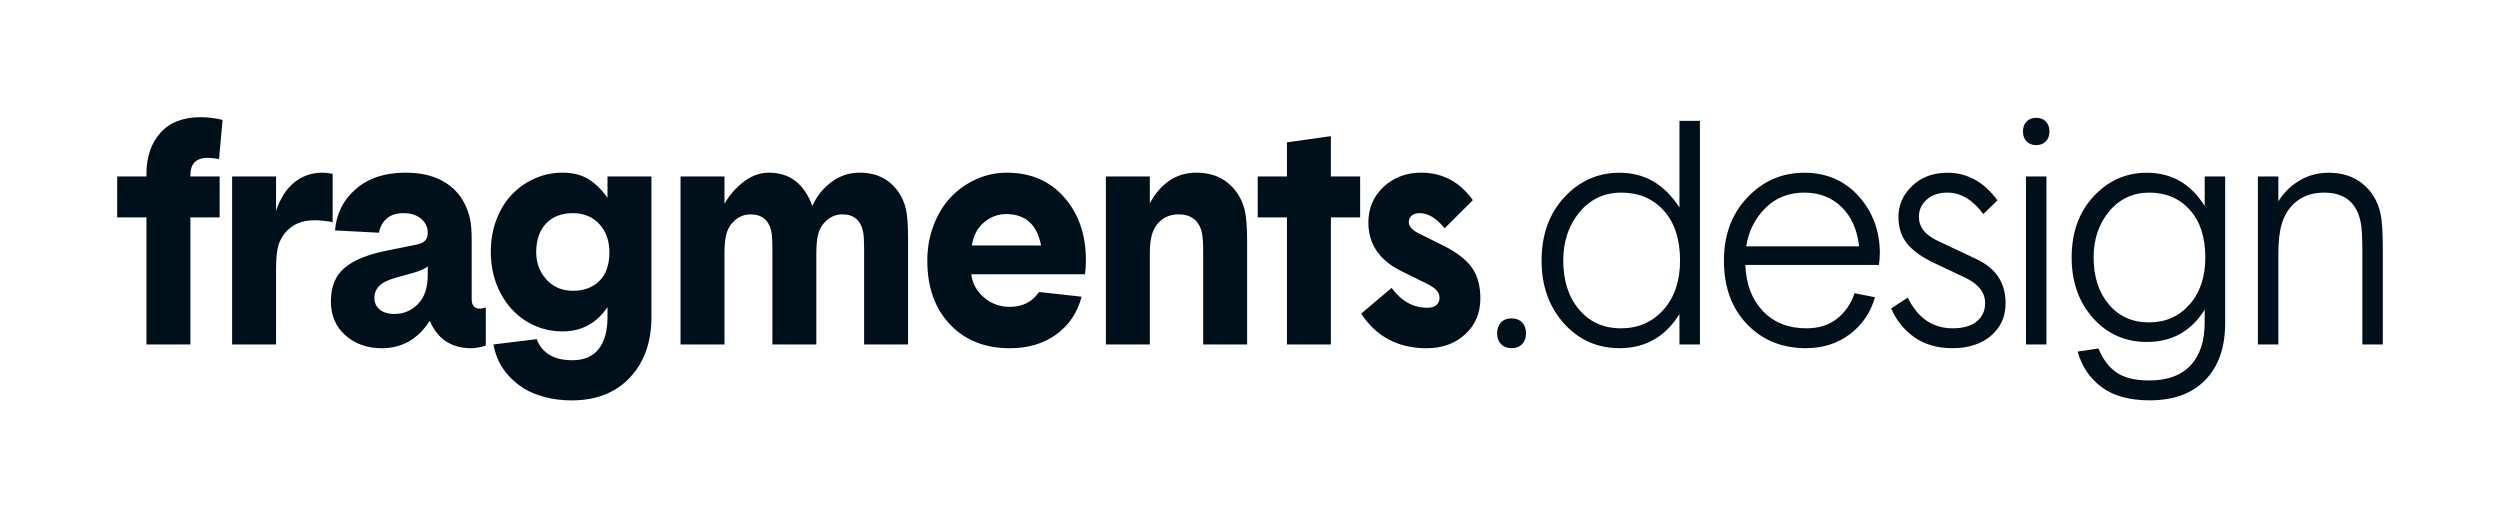
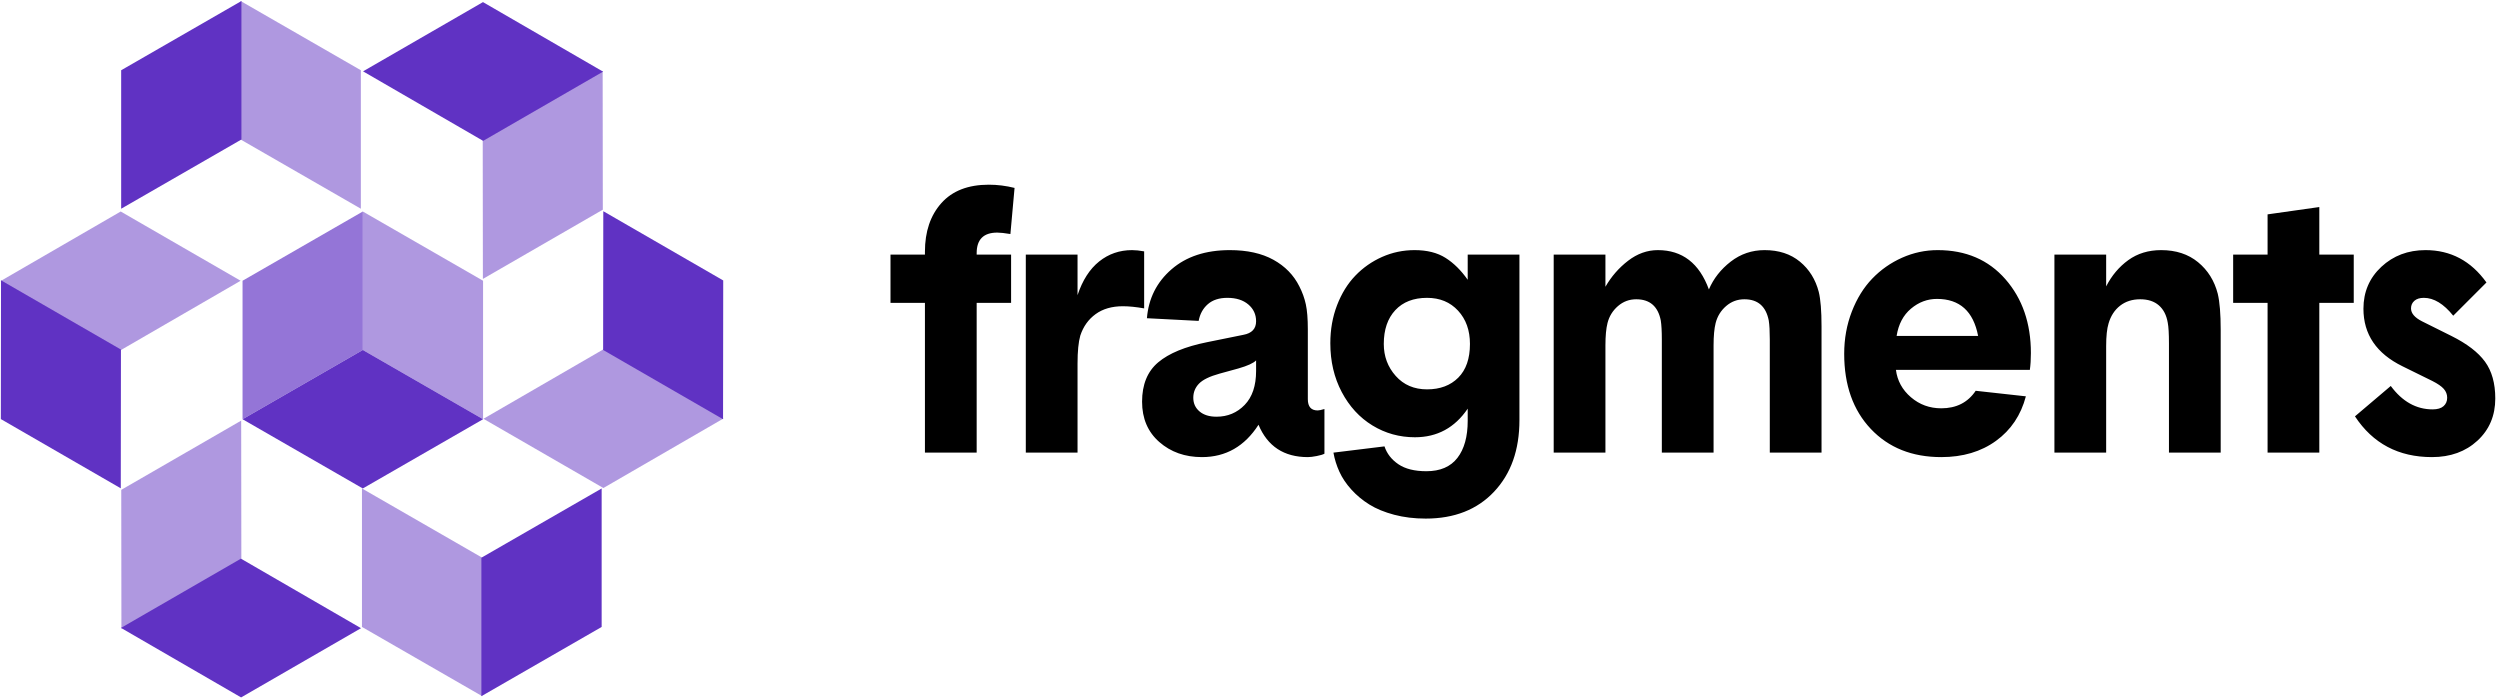
- <svg xmlns="http://www.w3.org/2000/svg" width="512px" height="106px" viewBox="0 0 512 106" version="1.1">
+ <svg xmlns="http://www.w3.org/2000/svg" width="379px" height="106px" viewBox="0 0 379 106" version="1.1">
  <defs />
  <g id="Page-1" stroke="none" stroke-width="1" fill="none" fill-rule="evenodd">
-     <g id="logo-fragments" fill="#00101A">
-       <path d="M24,44.524 L24,36.14 L29.99,36.14 L29.99,35.643 C29.99,32.145 30.943,29.33 32.849,27.198 C34.756,25.066 37.505,24 41.097,24 C42.602,24 44.097,24.186 45.582,24.559 L44.859,32.57 C43.856,32.404 43.094,32.321 42.572,32.321 C40.184,32.321 38.99,33.511 38.99,35.892 L38.99,36.14 L44.98,36.14 L44.98,44.524 L38.99,44.524 L38.99,70.543 L29.99,70.543 L29.99,44.524 L24,44.524 Z M47.538,70.543 L47.538,36.14 L56.538,36.14 L56.538,43.188 C57.401,40.601 58.655,38.65 60.301,37.336 C61.946,36.021 63.853,35.364 66.02,35.364 C66.622,35.364 67.324,35.436 68.127,35.581 L68.127,45.486 C66.722,45.238 65.488,45.113 64.424,45.113 C62.518,45.113 60.938,45.569 59.684,46.48 C58.43,47.39 57.542,48.632 57.02,50.206 C56.699,51.323 56.538,52.948 56.538,55.08 L56.538,70.543 L47.538,70.543 Z M67.766,61.694 C67.766,58.713 68.699,56.436 70.565,54.863 C72.431,53.29 75.271,52.12 79.083,51.354 L85.374,50.081 C86.859,49.812 87.602,49.026 87.602,47.722 C87.602,46.542 87.15,45.569 86.247,44.803 C85.344,44.037 84.13,43.654 82.605,43.654 C81.18,43.654 80.046,44.022 79.204,44.756 C78.361,45.491 77.829,46.459 77.608,47.66 L68.608,47.194 C68.889,43.758 70.314,40.927 72.883,38.702 C75.451,36.477 78.832,35.364 83.026,35.364 C86.056,35.364 88.585,35.923 90.612,37.041 C92.638,38.158 94.143,39.701 95.127,41.667 C95.648,42.681 96.025,43.721 96.255,44.787 C96.486,45.854 96.602,47.297 96.602,49.119 L96.602,61.259 C96.602,62.563 97.173,63.215 98.317,63.215 C98.538,63.215 98.929,63.132 99.491,62.967 L99.491,70.729 C99.23,70.874 98.784,71.009 98.152,71.133 C97.52,71.257 97.003,71.319 96.602,71.319 C92.448,71.319 89.588,69.446 88.023,65.699 C85.615,69.446 82.334,71.319 78.18,71.319 C75.23,71.319 72.757,70.445 70.761,68.695 C68.764,66.946 67.766,64.612 67.766,61.694 Z M76.675,61.011 C76.675,61.984 77.036,62.775 77.759,63.386 C78.481,63.997 79.464,64.302 80.709,64.302 C82.655,64.302 84.291,63.619 85.615,62.253 C86.939,60.887 87.602,58.92 87.602,56.353 L87.602,54.521 C87.14,54.998 86.117,55.463 84.531,55.919 L81.25,56.819 C79.525,57.295 78.331,57.875 77.669,58.558 C77.006,59.241 76.675,60.059 76.675,61.011 Z M100.515,51.541 C100.515,49.16 100.906,46.956 101.688,44.927 C102.471,42.899 103.53,41.191 104.864,39.804 C106.198,38.417 107.754,37.33 109.53,36.544 C111.305,35.757 113.187,35.364 115.173,35.364 C117.341,35.364 119.136,35.814 120.561,36.715 C121.986,37.615 123.27,38.883 124.414,40.518 L124.414,36.14 L133.414,36.14 L133.414,64.892 C133.414,70.067 131.944,74.212 129.004,77.327 C126.065,80.442 122.096,82 117.1,82 C115.133,82 113.307,81.777 111.621,81.332 C109.936,80.887 108.501,80.297 107.317,79.563 C106.133,78.828 105.09,77.964 104.187,76.97 C103.284,75.976 102.586,74.941 102.095,73.865 C101.603,72.789 101.257,71.681 101.056,70.543 L109.936,69.456 C110.357,70.719 111.165,71.754 112.359,72.561 C113.553,73.368 115.173,73.772 117.22,73.772 C119.628,73.772 121.429,73.001 122.623,71.459 C123.817,69.917 124.414,67.769 124.414,65.016 L124.414,62.905 C122.167,66.217 119.106,67.873 115.233,67.873 C112.545,67.873 110.081,67.19 107.844,65.823 C105.606,64.457 103.826,62.522 102.501,60.017 C101.177,57.512 100.515,54.687 100.515,51.541 Z M109.815,51.665 C109.815,53.818 110.508,55.67 111.892,57.223 C113.277,58.775 115.093,59.551 117.341,59.551 C119.608,59.551 121.419,58.873 122.774,57.518 C124.128,56.162 124.805,54.211 124.805,51.665 C124.805,49.305 124.118,47.38 122.743,45.89 C121.369,44.399 119.568,43.654 117.341,43.654 C114.993,43.654 113.152,44.368 111.817,45.797 C110.483,47.225 109.815,49.181 109.815,51.665 Z M139.374,70.543 L139.374,36.14 L148.374,36.14 L148.374,41.729 C149.397,39.949 150.712,38.443 152.317,37.211 C153.922,35.98 155.648,35.364 157.494,35.364 C161.748,35.364 164.708,37.641 166.374,42.195 C167.176,40.311 168.44,38.702 170.166,37.367 C171.892,36.032 173.859,35.364 176.066,35.364 C178.534,35.364 180.581,36.032 182.206,37.367 C183.832,38.702 184.925,40.456 185.487,42.63 C185.808,43.934 185.969,45.921 185.969,48.591 L185.969,70.543 L176.969,70.543 L176.969,50.889 C176.969,49.46 176.909,48.363 176.788,47.597 C176.307,45.134 174.892,43.903 172.544,43.903 C171.34,43.903 170.282,44.296 169.369,45.082 C168.456,45.869 167.849,46.852 167.548,48.032 C167.307,48.984 167.186,50.278 167.186,51.913 L167.186,70.543 L158.186,70.543 L158.186,50.889 C158.186,49.46 158.126,48.363 158.006,47.597 C157.524,45.134 156.099,43.903 153.732,43.903 C152.528,43.903 151.469,44.296 150.556,45.082 C149.643,45.869 149.036,46.852 148.735,48.032 C148.494,48.984 148.374,50.278 148.374,51.913 L148.374,70.543 L139.374,70.543 Z M189.912,53.373 C189.912,50.764 190.353,48.322 191.236,46.045 C192.119,43.768 193.303,41.859 194.788,40.316 C196.273,38.774 198.004,37.563 199.98,36.684 C201.957,35.804 204.019,35.364 206.166,35.364 C211.082,35.364 215.015,37.051 217.965,40.425 C220.915,43.799 222.39,48.073 222.39,53.248 C222.39,54.345 222.33,55.318 222.209,56.167 L198.912,56.167 C199.153,58.051 200.021,59.634 201.516,60.918 C203.01,62.201 204.771,62.843 206.798,62.843 C209.427,62.843 211.423,61.828 212.788,59.8 L221.517,60.762 C220.654,64.033 218.923,66.61 216.325,68.494 C213.726,70.377 210.551,71.319 206.798,71.319 C201.721,71.319 197.638,69.689 194.547,66.429 C191.457,63.169 189.912,58.817 189.912,53.373 Z M199.032,50.268 L213.209,50.268 C212.387,45.983 209.999,43.84 206.046,43.84 C204.38,43.84 202.875,44.405 201.531,45.533 C200.186,46.661 199.353,48.239 199.032,50.268 Z M226.484,70.543 L226.484,36.14 L235.484,36.14 L235.484,41.667 C236.447,39.783 237.731,38.262 239.336,37.103 C240.942,35.944 242.848,35.364 245.055,35.364 C247.624,35.364 249.761,36.063 251.467,37.46 C253.172,38.857 254.316,40.684 254.898,42.94 C255.239,44.368 255.41,46.449 255.41,49.181 L255.41,70.543 L246.41,70.543 L246.41,51.603 C246.41,49.885 246.34,48.674 246.199,47.97 C245.978,46.666 245.462,45.662 244.649,44.958 C243.836,44.254 242.758,43.903 241.413,43.903 C240.029,43.903 238.86,44.275 237.907,45.02 C236.953,45.766 236.286,46.79 235.905,48.094 C235.624,49.005 235.484,50.319 235.484,52.037 L235.484,70.543 L226.484,70.543 Z M257.577,44.524 L257.577,36.14 L263.567,36.14 L263.567,29.154 L272.567,27.881 L272.567,36.14 L278.557,36.14 L278.557,44.524 L272.567,44.524 L272.567,70.543 L263.567,70.543 L263.567,44.524 L257.577,44.524 Z M278.767,64.24 L284.998,58.961 C287.005,61.673 289.433,63.029 292.282,63.029 C293.125,63.029 293.757,62.843 294.179,62.47 C294.6,62.097 294.811,61.611 294.811,61.011 C294.811,60.431 294.615,59.919 294.224,59.474 C293.833,59.029 293.165,58.568 292.222,58.092 L287.045,55.546 C282.51,53.331 280.242,49.999 280.242,45.548 C280.242,42.63 281.281,40.203 283.358,38.267 C285.435,36.332 287.998,35.364 291.048,35.364 C295.423,35.364 298.955,37.237 301.644,40.984 L295.864,46.759 C294.199,44.689 292.493,43.654 290.747,43.654 C290.045,43.654 289.498,43.825 289.107,44.166 C288.716,44.508 288.52,44.948 288.52,45.486 C288.52,46.335 289.152,47.08 290.416,47.722 L295.533,50.268 C298.242,51.613 300.194,53.103 301.388,54.739 C302.582,56.374 303.179,58.506 303.179,61.135 C303.179,64.116 302.145,66.558 300.078,68.463 C298.012,70.367 295.373,71.319 292.162,71.319 C286.343,71.319 281.878,68.959 278.767,64.24 Z M306.609,68.254 C306.609,69.186 306.877,69.928 307.411,70.479 C307.945,71.03 308.664,71.306 309.568,71.306 C310.472,71.306 311.192,71.03 311.726,70.479 C312.26,69.928 312.527,69.186 312.527,68.254 C312.527,67.321 312.26,66.579 311.726,66.028 C311.192,65.477 310.472,65.201 309.568,65.201 C308.664,65.201 307.945,65.477 307.411,66.028 C306.877,66.579 306.609,67.321 306.609,68.254 Z M343.951,70.543 L343.951,64.311 C341.074,68.974 336.985,71.306 331.684,71.306 C327.122,71.306 323.32,69.61 320.279,66.219 C317.238,62.827 315.717,58.546 315.717,53.374 C315.717,48.075 317.269,43.751 320.372,40.402 C323.474,37.053 327.245,35.378 331.684,35.378 C336.821,35.378 340.91,37.752 343.951,42.5 L343.951,24.759 L348.143,24.759 L348.143,70.543 L343.951,70.543 Z M320.156,53.374 C320.156,57.486 321.235,60.824 323.392,63.389 C325.55,65.954 328.416,67.236 331.992,67.236 C335.526,67.236 338.423,65.964 340.684,63.421 C342.944,60.877 344.074,57.528 344.074,53.374 C344.074,49.007 342.965,45.595 340.745,43.136 C338.526,40.677 335.629,39.448 332.053,39.448 C328.56,39.448 325.704,40.783 323.485,43.454 C321.266,46.125 320.156,49.431 320.156,53.374 Z M357.621,50.449 L380.738,50.449 C380.368,47.057 379.176,44.376 377.162,42.405 C375.148,40.433 372.6,39.448 369.518,39.448 C366.313,39.448 363.652,40.508 361.535,42.627 C359.419,44.747 358.114,47.354 357.621,50.449 Z M384.806,54.264 L357.436,54.264 C357.6,58.207 358.802,61.354 361.042,63.707 C363.282,66.06 366.251,67.236 369.95,67.236 C372.498,67.236 374.604,66.569 376.268,65.233 C377.933,63.898 379.114,62.17 379.813,60.051 L384.005,60.877 C383.101,64.014 381.385,66.537 378.857,68.444 C376.33,70.352 373.32,71.306 369.826,71.306 C364.936,71.306 360.919,69.663 357.775,66.378 C354.631,63.092 353.059,58.758 353.059,53.374 C353.059,48.117 354.662,43.804 357.867,40.433 C361.073,37.063 364.956,35.378 369.518,35.378 C374.08,35.378 377.799,36.989 380.676,40.211 C383.553,43.433 384.991,47.312 384.991,51.848 C384.991,52.568 384.929,53.374 384.806,54.264 Z M399.894,67.236 C395.825,67.236 392.764,65.138 390.709,60.941 L387.318,63.167 C388.346,65.583 389.918,67.544 392.034,69.048 C394.151,70.553 396.77,71.306 399.894,71.306 C403.14,71.306 405.76,70.458 407.754,68.762 C409.747,67.067 410.743,64.841 410.743,62.086 C410.743,57.931 408.75,54.921 404.764,53.056 L396.812,49.304 C394.264,48.117 392.99,46.485 392.99,44.408 C392.99,43.009 393.524,41.832 394.592,40.879 C395.661,39.925 397.079,39.448 398.846,39.448 C401.558,39.448 404.003,40.91 406.182,43.836 L409.079,41.038 C406.325,37.265 402.914,35.378 398.846,35.378 C395.887,35.378 393.472,36.279 391.603,38.081 C389.733,39.882 388.798,41.991 388.798,44.408 C388.798,46.527 389.352,48.308 390.462,49.749 C391.572,51.191 393.339,52.505 395.764,53.692 L402.606,56.935 C405.236,58.207 406.551,59.923 406.551,62.086 C406.551,63.654 405.976,64.905 404.825,65.837 C403.675,66.77 402.031,67.236 399.894,67.236 Z M419.112,36.141 L414.92,36.141 L414.92,70.543 L419.112,70.543 L419.112,36.141 Z M414.303,26.921 C414.303,27.769 414.55,28.447 415.043,28.956 C415.536,29.464 416.194,29.719 417.016,29.719 C417.838,29.719 418.495,29.464 418.988,28.956 C419.482,28.447 419.728,27.769 419.728,26.921 C419.728,26.073 419.482,25.395 418.988,24.886 C418.495,24.377 417.838,24.123 417.016,24.123 C416.194,24.123 415.536,24.377 415.043,24.886 C414.55,25.395 414.303,26.073 414.303,26.921 Z M425.507,72.005 L429.761,71.369 C430.665,73.574 431.908,75.217 433.49,76.298 C435.073,77.379 437.302,77.919 440.179,77.919 C443.878,77.919 446.693,76.891 448.624,74.835 C450.556,72.779 451.522,69.822 451.522,65.964 L451.522,63.421 C448.768,67.83 444.823,70.034 439.686,70.034 C435.247,70.034 431.569,68.402 428.651,65.138 C425.733,61.874 424.274,57.74 424.274,52.738 C424.274,47.608 425.774,43.433 428.775,40.211 C431.775,36.989 435.412,35.378 439.686,35.378 C444.741,35.378 448.686,37.646 451.522,42.182 L451.522,36.141 L455.713,36.141 L455.713,66.219 C455.713,71.136 454.367,74.994 451.676,77.792 C448.984,80.59 445.172,81.989 440.24,81.989 C436.09,81.989 432.802,81.077 430.377,79.255 C427.953,77.432 426.329,75.015 425.507,72.005 Z M428.775,52.738 C428.775,56.68 429.812,59.881 431.888,62.34 C433.963,64.799 436.706,66.028 440.117,66.028 C443.487,66.028 446.251,64.809 448.408,62.372 C450.566,59.934 451.645,56.723 451.645,52.738 C451.645,48.583 450.587,45.33 448.47,42.977 C446.354,40.624 443.59,39.448 440.179,39.448 C436.85,39.448 434.117,40.72 431.98,43.263 C429.843,45.807 428.775,48.965 428.775,52.738 Z M488,50.83 C488,47.524 487.836,45.128 487.507,43.645 C486.931,41.144 485.719,39.141 483.87,37.636 C482.02,36.131 479.698,35.378 476.904,35.378 C474.685,35.378 472.681,35.919 470.893,37 C469.106,38.081 467.678,39.49 466.609,41.228 L466.609,36.141 L462.417,36.141 L462.417,70.543 L466.609,70.543 L466.609,52.038 C466.609,49.453 466.835,47.418 467.287,45.934 C467.863,43.941 468.9,42.362 470.4,41.197 C471.9,40.031 473.76,39.448 475.979,39.448 C480.212,39.448 482.719,41.525 483.5,45.68 C483.705,46.697 483.808,48.605 483.808,51.403 L483.808,70.543 L488,70.543 L488,50.83 Z" id="fragments.design" />
+     <g id="logo-inline-2" transform="translate(-9, -5)" fill-rule="nonzero">
+       <g id="Group-18" fill="#6032C3">
+         <g id="Group-17">
+           <g id="Group-16" transform="translate(27.36842, 5.152795)">
+             <polygon id="Polygon-4-Copy" points="18.232 0 18.232 20.994 1.16389847e-14 31.491 0 10.497" />
+             <polygon id="Polygon-4-Copy" fill-opacity="0.5" points="18.105 0 18.105 20.994 36.337 31.491 36.337 10.497" />
+           </g>
+           <g id="Group-16" transform="translate(86.70355, 24.09142) rotate(60) translate(-86.70355, -24.09142) translate(68.20355, 8.091421)">
+             <polygon id="Polygon-4-Copy" points="18.232 0 18.232 20.994 1.16389847e-14 31.491 0 10.497" />
+             <polygon id="Polygon-4-Copy" fill-opacity="0.5" points="18.105 0 18.105 20.994 36.337 31.491 36.337 10.497" />
+           </g>
+           <g id="Group-16" transform="translate(104.6246, 60.78583) rotate(120) translate(-104.6246, -60.78583) translate(86.1246, 44.78583)">
+             <polygon id="Polygon-4-Copy" points="18.232 0 18.232 20.994 1.16389847e-14 31.491 0 10.497" />
+             <polygon id="Polygon-4-Copy" fill-opacity="0.5" points="18.105 0 18.105 20.994 36.337 31.491 36.337 10.497" />
+           </g>
+           <g id="Group-16" transform="translate(81.71053, 94.54161) rotate(180) translate(-81.71053, -94.54161) translate(63.21053, 78.54161)">
+             <polygon id="Polygon-4-Copy" points="18.232 0 18.232 20.994 1.16389847e-14 31.491 0 10.497" />
+             <polygon id="Polygon-4-Copy" fill-opacity="0.5" points="18.105 0 18.105 20.994 36.337 31.491 36.337 10.497" />
+           </g>
+           <g id="Group-16" transform="translate(41.06568, 91.95745) rotate(-120) translate(-41.06568, -91.95745) translate(22.56568, 75.95745)">
+             <polygon id="Polygon-4-Copy" points="18.232 0 18.232 20.994 1.16389847e-14 31.491 0 10.497" />
+             <polygon id="Polygon-4-Copy" fill-opacity="0.5" points="18.105 0 18.105 20.994 36.337 31.491 36.337 10.497" />
+           </g>
+           <g id="Group-16" transform="translate(23.14463, 55.26304) rotate(-60) translate(-23.14463, -55.26304) translate(4.644626, 39.26304)">
+             <polygon id="Polygon-4-Copy" points="18.232 0 18.232 20.994 1.16389847e-14 31.491 0 10.497" />
+             <polygon id="Polygon-4-Copy" fill-opacity="0.5" points="18.105 0 18.105 20.994 36.337 31.491 36.337 10.497" />
+           </g>
+           <g id="Group" transform="translate(45.63478, 36.88571)">
+             <polygon id="Polygon-5" fill-opacity="0.67" points="18.367 0.178 18.367 21.171 0.135 31.668 0.135 10.675" />
+             <polygon id="Polygon-5" fill-opacity="0.5" points="18.365 0.178 36.597 10.675 36.597 31.668 18.365 21.171" />
+             <polygon id="Polygon-5" points="18.366 21.171 36.598 31.668 18.366 42.165 0.134 31.668" />
+           </g>
+         </g>
+       </g>
+       <g id="Group" transform="translate(144, 33)" fill="#000000">
+         <path d="M0,17.911 L0,10.595 L5.22,10.595 L5.22,10.162 C5.22,7.109 6.05,4.652 7.712,2.791 C9.373,0.93 11.769,0 14.899,0 C16.21,0 17.513,0.163 18.807,0.488 L18.177,7.479 C17.303,7.334 16.639,7.262 16.184,7.262 C14.103,7.262 13.063,8.301 13.063,10.378 L13.063,10.595 L18.282,10.595 L18.282,17.911 L13.063,17.911 L13.063,40.619 L5.22,40.619 L5.22,17.911 L0,17.911 Z M20.512,40.619 L20.512,10.595 L28.355,10.595 L28.355,16.746 C29.107,14.488 30.2,12.786 31.634,11.638 C33.067,10.491 34.729,9.918 36.617,9.918 C37.142,9.918 37.754,9.981 38.453,10.107 L38.453,18.751 C37.229,18.535 36.154,18.426 35.227,18.426 C33.566,18.426 32.189,18.824 31.096,19.619 C30.003,20.413 29.229,21.497 28.774,22.87 C28.495,23.846 28.355,25.264 28.355,27.125 L28.355,40.619 L20.512,40.619 Z M38.139,32.896 C38.139,30.295 38.952,28.308 40.578,26.935 C42.204,25.562 44.679,24.541 48.001,23.873 L53.483,22.762 C54.777,22.527 55.424,21.841 55.424,20.703 C55.424,19.673 55.031,18.824 54.244,18.155 C53.457,17.487 52.399,17.153 51.07,17.153 C49.828,17.153 48.84,17.473 48.106,18.115 C47.372,18.756 46.908,19.601 46.716,20.648 L38.873,20.242 C39.118,17.243 40.359,14.773 42.598,12.831 C44.836,10.889 47.783,9.918 51.437,9.918 C54.078,9.918 56.281,10.405 58.047,11.381 C59.813,12.356 61.125,13.702 61.982,15.418 C62.436,16.304 62.764,17.211 62.965,18.142 C63.166,19.072 63.267,20.332 63.267,21.922 L63.267,32.517 C63.267,33.655 63.765,34.224 64.762,34.224 C64.955,34.224 65.295,34.152 65.785,34.007 L65.785,40.782 C65.558,40.908 65.169,41.026 64.618,41.134 C64.067,41.242 63.617,41.297 63.267,41.297 C59.647,41.297 57.155,39.662 55.791,36.392 C53.693,39.662 50.834,41.297 47.214,41.297 C44.644,41.297 42.488,40.533 40.748,39.007 C39.009,37.48 38.139,35.444 38.139,32.896 Z M45.903,32.3 C45.903,33.149 46.217,33.84 46.847,34.373 C47.477,34.906 48.333,35.173 49.418,35.173 C51.114,35.173 52.539,34.576 53.693,33.384 C54.847,32.192 55.424,30.476 55.424,28.236 L55.424,26.637 C55.022,27.052 54.13,27.459 52.749,27.856 L49.89,28.642 C48.386,29.058 47.345,29.563 46.768,30.16 C46.191,30.756 45.903,31.469 45.903,32.3 Z M66.677,24.036 C66.677,21.958 67.018,20.034 67.7,18.264 C68.382,16.493 69.304,15.003 70.467,13.793 C71.63,12.582 72.985,11.634 74.533,10.947 C76.08,10.261 77.72,9.918 79.451,9.918 C81.34,9.918 82.905,10.311 84.146,11.096 C85.388,11.882 86.507,12.989 87.504,14.416 L87.504,10.595 L95.346,10.595 L95.346,35.687 C95.346,40.204 94.066,43.821 91.504,46.54 C88.942,49.259 85.484,50.618 81.13,50.618 C79.416,50.618 77.825,50.424 76.356,50.036 C74.887,49.647 73.637,49.132 72.605,48.491 C71.573,47.85 70.664,47.096 69.877,46.228 C69.09,45.361 68.482,44.458 68.054,43.519 C67.626,42.579 67.324,41.613 67.149,40.619 L74.887,39.671 C75.254,40.773 75.958,41.676 76.998,42.381 C78.039,43.085 79.451,43.437 81.235,43.437 C83.333,43.437 84.902,42.764 85.943,41.419 C86.983,40.073 87.504,38.198 87.504,35.796 L87.504,33.953 C85.545,36.844 82.878,38.289 79.503,38.289 C77.16,38.289 75.014,37.693 73.064,36.5 C71.114,35.308 69.562,33.619 68.408,31.433 C67.254,29.247 66.677,26.781 66.677,24.036 Z M74.782,24.144 C74.782,26.023 75.385,27.639 76.592,28.994 C77.799,30.349 79.381,31.027 81.34,31.027 C83.316,31.027 84.894,30.435 86.074,29.252 C87.254,28.069 87.845,26.366 87.845,24.144 C87.845,22.084 87.246,20.404 86.048,19.104 C84.85,17.803 83.281,17.153 81.34,17.153 C79.294,17.153 77.689,17.776 76.526,19.022 C75.363,20.269 74.782,21.976 74.782,24.144 Z M100.54,40.619 L100.54,10.595 L108.383,10.595 L108.383,15.473 C109.275,13.919 110.42,12.605 111.819,11.53 C113.218,10.455 114.722,9.918 116.331,9.918 C120.038,9.918 122.617,11.905 124.068,15.879 C124.768,14.235 125.87,12.831 127.373,11.665 C128.877,10.5 130.591,9.918 132.515,9.918 C134.665,9.918 136.449,10.5 137.865,11.665 C139.282,12.831 140.235,14.362 140.725,16.259 C141.004,17.397 141.144,19.131 141.144,21.461 L141.144,40.619 L133.301,40.619 L133.301,23.466 C133.301,22.22 133.249,21.263 133.144,20.594 C132.724,18.444 131.492,17.37 129.446,17.37 C128.396,17.37 127.474,17.713 126.678,18.399 C125.883,19.086 125.354,19.944 125.091,20.973 C124.882,21.804 124.777,22.934 124.777,24.361 L124.777,40.619 L116.934,40.619 L116.934,23.466 C116.934,22.22 116.881,21.263 116.776,20.594 C116.357,18.444 115.115,17.37 113.052,17.37 C112.003,17.37 111.08,17.713 110.285,18.399 C109.489,19.086 108.96,19.944 108.698,20.973 C108.488,21.804 108.383,22.934 108.383,24.361 L108.383,40.619 L100.54,40.619 Z M144.58,25.634 C144.58,23.358 144.965,21.226 145.735,19.239 C146.504,17.252 147.536,15.586 148.83,14.24 C150.124,12.894 151.632,11.837 153.354,11.069 C155.077,10.302 156.874,9.918 158.745,9.918 C163.029,9.918 166.456,11.39 169.027,14.335 C171.597,17.279 172.883,21.01 172.883,25.526 C172.883,26.483 172.83,27.332 172.725,28.073 L152.423,28.073 C152.633,29.717 153.389,31.099 154.692,32.219 C155.995,33.339 157.529,33.899 159.295,33.899 C161.586,33.899 163.326,33.014 164.515,31.243 L172.122,32.083 C171.37,34.938 169.862,37.187 167.597,38.831 C165.333,40.475 162.566,41.297 159.295,41.297 C154.871,41.297 151.313,39.874 148.62,37.029 C145.927,34.184 144.58,30.385 144.58,25.634 Z M152.528,22.925 L164.882,22.925 C164.166,19.185 162.085,17.315 158.64,17.315 C157.188,17.315 155.877,17.808 154.705,18.792 C153.534,19.777 152.808,21.154 152.528,22.925 Z M176.45,40.619 L176.45,10.595 L184.293,10.595 L184.293,15.418 C185.132,13.775 186.251,12.447 187.65,11.435 C189.049,10.424 190.71,9.918 192.634,9.918 C194.872,9.918 196.735,10.527 198.221,11.747 C199.707,12.966 200.704,14.56 201.211,16.529 C201.508,17.776 201.657,19.592 201.657,21.976 L201.657,40.619 L193.814,40.619 L193.814,24.09 C193.814,22.59 193.753,21.534 193.631,20.919 C193.438,19.781 192.988,18.905 192.28,18.291 C191.572,17.677 190.632,17.37 189.46,17.37 C188.254,17.37 187.235,17.695 186.404,18.345 C185.574,18.995 184.992,19.89 184.66,21.028 C184.415,21.823 184.293,22.97 184.293,24.469 L184.293,40.619 L176.45,40.619 Z M203.546,17.911 L203.546,10.595 L208.765,10.595 L208.765,4.498 L216.608,3.387 L216.608,10.595 L221.828,10.595 L221.828,17.911 L216.608,17.911 L216.608,40.619 L208.765,40.619 L208.765,17.911 L203.546,17.911 Z M222.012,35.118 L227.441,30.512 C229.19,32.878 231.306,34.062 233.789,34.062 C234.523,34.062 235.074,33.899 235.441,33.574 C235.809,33.249 235.992,32.824 235.992,32.3 C235.992,31.794 235.822,31.347 235.481,30.959 C235.14,30.571 234.558,30.169 233.737,29.753 L229.225,27.531 C225.273,25.598 223.297,22.69 223.297,18.806 C223.297,16.259 224.202,14.14 226.012,12.451 C227.822,10.762 230.056,9.918 232.714,9.918 C236.526,9.918 239.603,11.553 241.947,14.822 L236.91,19.862 C235.459,18.056 233.973,17.153 232.451,17.153 C231.839,17.153 231.363,17.302 231.022,17.6 C230.681,17.898 230.51,18.282 230.51,18.751 C230.51,19.492 231.061,20.142 232.163,20.703 L236.622,22.925 C238.983,24.099 240.683,25.399 241.724,26.827 C242.764,28.254 243.284,30.114 243.284,32.409 C243.284,35.01 242.384,37.142 240.583,38.804 C238.781,40.466 236.482,41.297 233.684,41.297 C228.613,41.297 224.722,39.237 222.012,35.118 Z" id="fragments.design" />
+       </g>
    </g>
  </g>
</svg>
